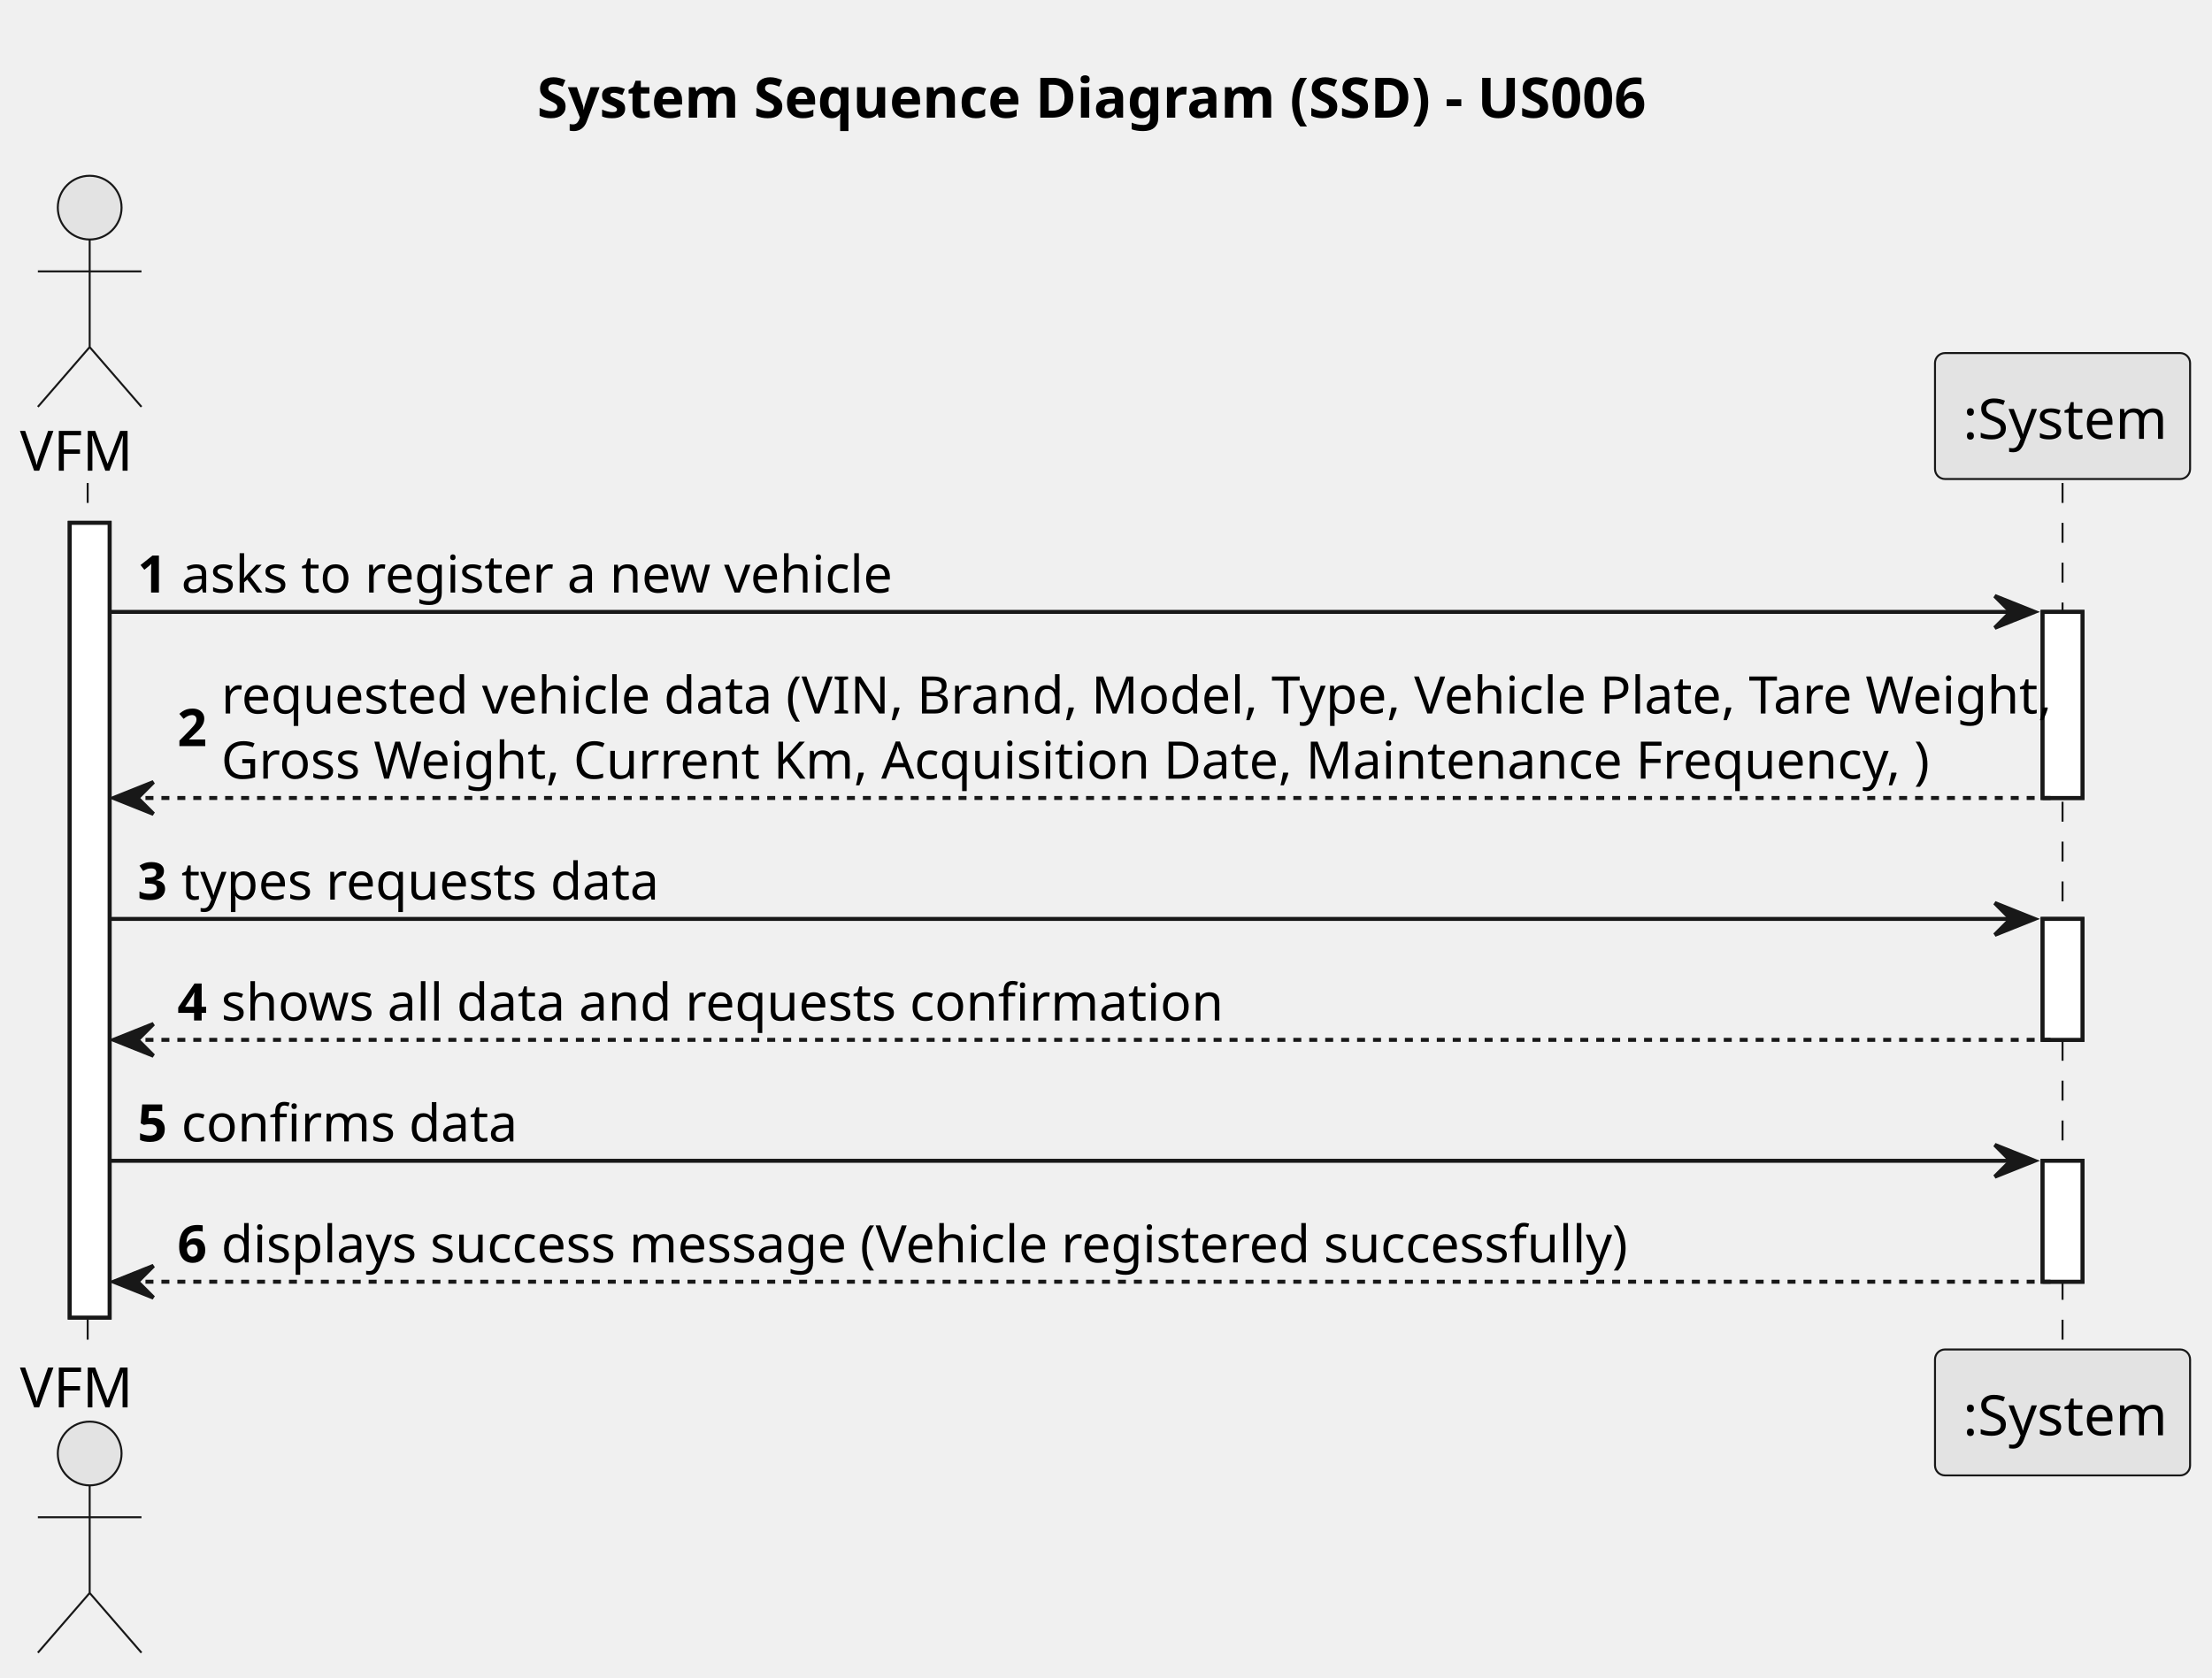
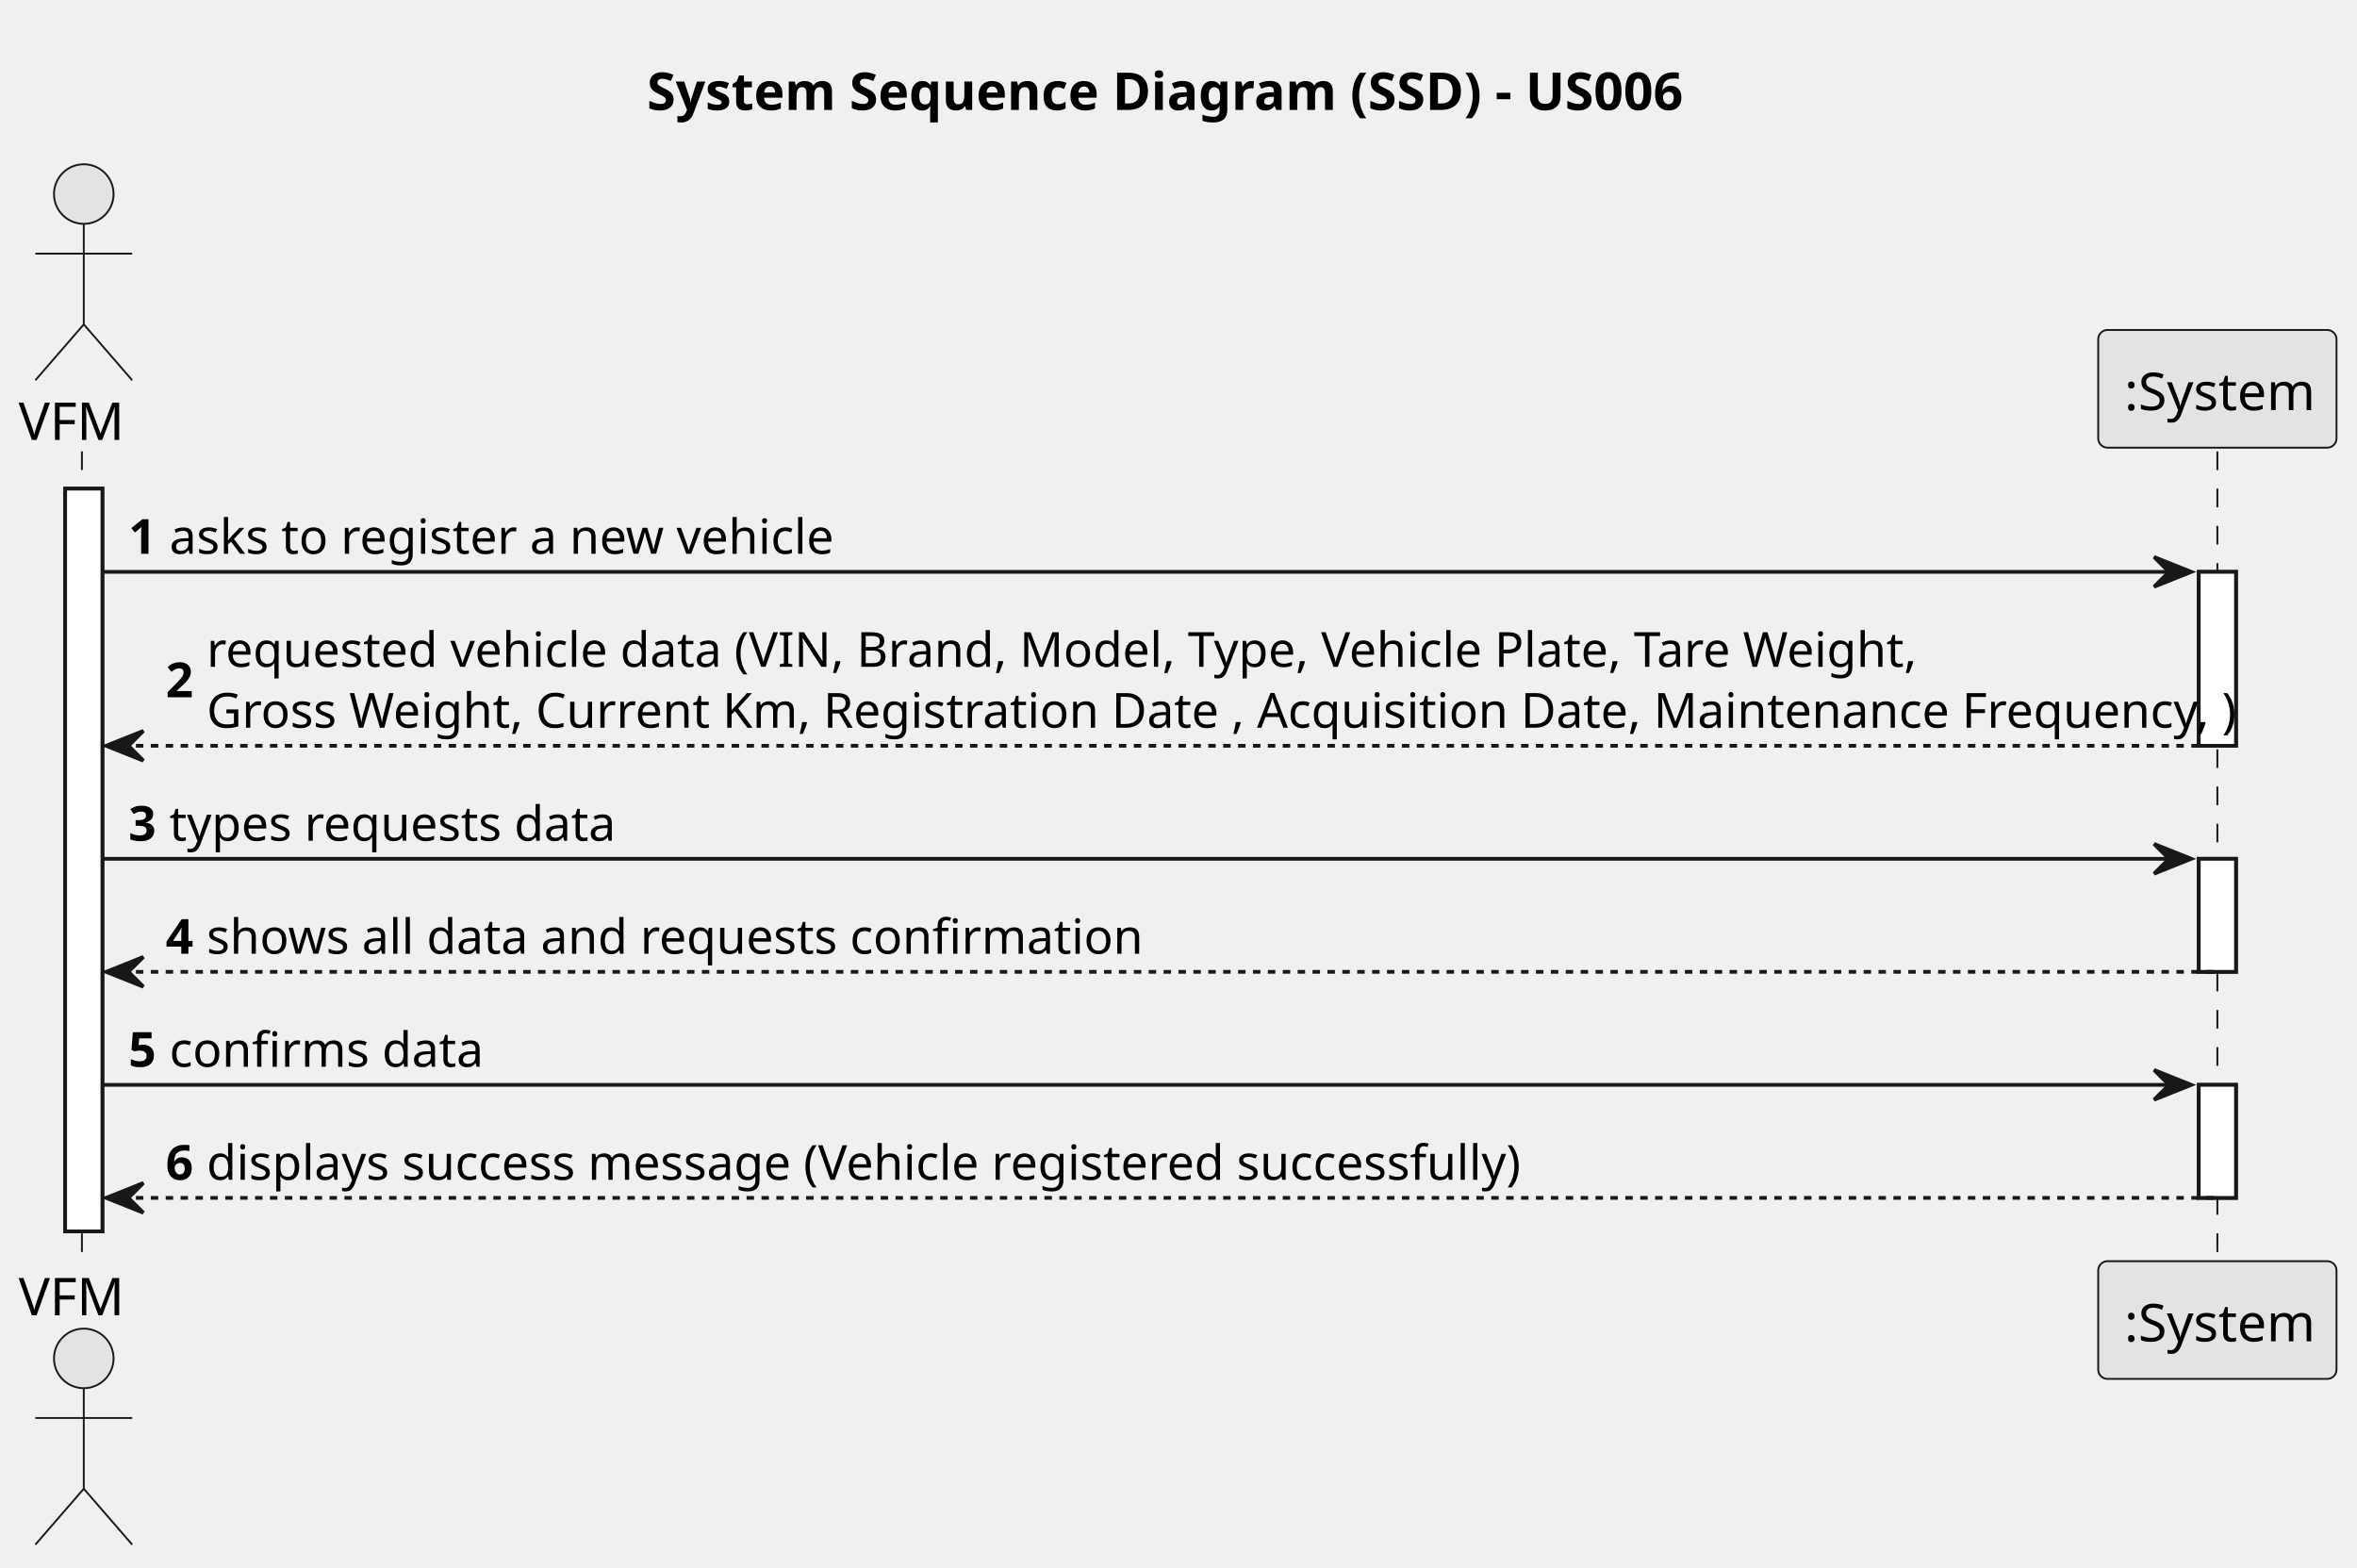
- <svg xmlns="http://www.w3.org/2000/svg" contentStyleType="text/css" height="421px" preserveAspectRatio="none" style="width:555px;height:421px;background:#FFFFFF;" version="1.1" viewBox="0 0 555 421" width="555px" zoomAndPan="magnify">
+ <svg xmlns="http://www.w3.org/2000/svg" contentStyleType="text/css" height="421px" preserveAspectRatio="none" style="width:633px;height:421px;background:#FFFFFF;" version="1.1" viewBox="0 0 633 421" width="633px" zoomAndPan="magnify">
  <defs />
  <g>
-     <text fill="#000000" font-family="sans-serif" font-size="14" font-weight="bold" lengthAdjust="spacing" textLength="284" x="134.75" y="29.533">System Sequence Diagram (SSD) - US006</text>
+     <text fill="#000000" font-family="sans-serif" font-size="14" font-weight="bold" lengthAdjust="spacing" textLength="284" x="173.75" y="29.533">System Sequence Diagram (SSD) - US006</text>
    <rect fill="#FFFFFF" height="199.461" style="stroke:#181818;stroke-width:1.0;" width="10" x="17.5" y="131.219" />
-     <rect fill="#FFFFFF" height="46.703" style="stroke:#181818;stroke-width:1.0;" width="10" x="512.5" y="153.57" />
-     <rect fill="#FFFFFF" height="30.352" style="stroke:#181818;stroke-width:1.0;" width="10" x="512.5" y="230.625" />
-     <rect fill="#FFFFFF" height="30.352" style="stroke:#181818;stroke-width:1.0;" width="10" x="512.5" y="291.328" />
+     <rect fill="#FFFFFF" height="46.703" style="stroke:#181818;stroke-width:1.0;" width="10" x="590.5" y="153.57" />
+     <rect fill="#FFFFFF" height="30.352" style="stroke:#181818;stroke-width:1.0;" width="10" x="590.5" y="230.625" />
+     <rect fill="#FFFFFF" height="30.352" style="stroke:#181818;stroke-width:1.0;" width="10" x="590.5" y="291.328" />
    <line style="stroke:#181818;stroke-width:0.5;stroke-dasharray:5.0,5.0;" x1="22" x2="22" y1="121.219" y2="339.68" />
-     <line style="stroke:#181818;stroke-width:0.5;stroke-dasharray:5.0,5.0;" x1="517.5" x2="517.5" y1="121.219" y2="339.68" />
+     <line style="stroke:#181818;stroke-width:0.5;stroke-dasharray:5.0,5.0;" x1="595.5" x2="595.5" y1="121.219" y2="339.68" />
    <text fill="#000000" font-family="sans-serif" font-size="14" lengthAdjust="spacing" textLength="29" x="5" y="118.143">VFM</text>
    <ellipse cx="22.5" cy="52.109" fill="#E3E3E3" rx="8" ry="8" style="stroke:#181818;stroke-width:0.5;" />
    <path d="M22.5,60.109 L22.5,87.109 M9.5,68.109 L35.5,68.109 M22.5,87.109 L9.5,102.109 M22.5,87.109 L35.5,102.109 " fill="none" style="stroke:#181818;stroke-width:0.5;" />
    <text fill="#000000" font-family="sans-serif" font-size="14" lengthAdjust="spacing" textLength="29" x="5" y="353.213">VFM</text>
    <ellipse cx="22.5" cy="364.789" fill="#E3E3E3" rx="8" ry="8" style="stroke:#181818;stroke-width:0.5;" />
    <path d="M22.5,372.789 L22.5,399.789 M9.5,380.789 L35.5,380.789 M22.5,399.789 L9.5,414.789 M22.5,399.789 L35.5,414.789 " fill="none" style="stroke:#181818;stroke-width:0.5;" />
-     <rect fill="#E3E3E3" height="31.609" rx="2.5" ry="2.5" style="stroke:#181818;stroke-width:0.5;" width="64" x="485.5" y="88.609" />
-     <text fill="#000000" font-family="sans-serif" font-size="14" lengthAdjust="spacing" textLength="50" x="492.5" y="110.143">:System</text>
-     <rect fill="#E3E3E3" height="31.609" rx="2.5" ry="2.5" style="stroke:#181818;stroke-width:0.5;" width="64" x="485.5" y="338.68" />
-     <text fill="#000000" font-family="sans-serif" font-size="14" lengthAdjust="spacing" textLength="50" x="492.5" y="360.213">:System</text>
+     <rect fill="#E3E3E3" height="31.609" rx="2.5" ry="2.5" style="stroke:#181818;stroke-width:0.5;" width="64" x="563.5" y="88.609" />
+     <text fill="#000000" font-family="sans-serif" font-size="14" lengthAdjust="spacing" textLength="50" x="570.5" y="110.143">:System</text>
+     <rect fill="#E3E3E3" height="31.609" rx="2.5" ry="2.5" style="stroke:#181818;stroke-width:0.5;" width="64" x="563.5" y="338.68" />
+     <text fill="#000000" font-family="sans-serif" font-size="14" lengthAdjust="spacing" textLength="50" x="570.5" y="360.213">:System</text>
    <rect fill="#FFFFFF" height="199.461" style="stroke:#181818;stroke-width:1.0;" width="10" x="17.5" y="131.219" />
-     <rect fill="#FFFFFF" height="46.703" style="stroke:#181818;stroke-width:1.0;" width="10" x="512.5" y="153.57" />
-     <rect fill="#FFFFFF" height="30.352" style="stroke:#181818;stroke-width:1.0;" width="10" x="512.5" y="230.625" />
-     <rect fill="#FFFFFF" height="30.352" style="stroke:#181818;stroke-width:1.0;" width="10" x="512.5" y="291.328" />
-     <polygon fill="#181818" points="500.5,149.57,510.5,153.57,500.5,157.57,504.5,153.57" style="stroke:#181818;stroke-width:1.0;" />
-     <line style="stroke:#181818;stroke-width:1.0;" x1="27.5" x2="506.5" y1="153.57" y2="153.57" />
+     <rect fill="#FFFFFF" height="46.703" style="stroke:#181818;stroke-width:1.0;" width="10" x="590.5" y="153.57" />
+     <rect fill="#FFFFFF" height="30.352" style="stroke:#181818;stroke-width:1.0;" width="10" x="590.5" y="230.625" />
+     <rect fill="#FFFFFF" height="30.352" style="stroke:#181818;stroke-width:1.0;" width="10" x="590.5" y="291.328" />
+     <polygon fill="#181818" points="578.5,149.57,588.5,153.57,578.5,157.57,582.5,153.57" style="stroke:#181818;stroke-width:1.0;" />
+     <line style="stroke:#181818;stroke-width:1.0;" x1="27.5" x2="584.5" y1="153.57" y2="153.57" />
    <text fill="#000000" font-family="sans-serif" font-size="13" font-weight="bold" lengthAdjust="spacing" textLength="7" x="34.5" y="148.714">1</text>
    <text fill="#000000" font-family="sans-serif" font-size="13" lengthAdjust="spacing" textLength="171" x="45.5" y="148.714">asks to register a new vehicle</text>
    <polygon fill="#181818" points="38.5,196.273,28.5,200.273,38.5,204.273,34.5,200.273" style="stroke:#181818;stroke-width:1.0;" />
-     <line style="stroke:#181818;stroke-width:1.0;stroke-dasharray:2.0,2.0;" x1="32.5" x2="516.5" y1="200.273" y2="200.273" />
+     <line style="stroke:#181818;stroke-width:1.0;stroke-dasharray:2.0,2.0;" x1="32.5" x2="594.5" y1="200.273" y2="200.273" />
    <text fill="#000000" font-family="sans-serif" font-size="13" font-weight="bold" lengthAdjust="spacing" textLength="7" x="44.5" y="187.241">2</text>
    <text fill="#000000" font-family="sans-serif" font-size="13" lengthAdjust="spacing" textLength="446" x="55.5" y="179.065">requested vehicle data (VIN, Brand, Model, Type, Vehicle Plate, Tare Weight,</text>
-     <text fill="#000000" font-family="sans-serif" font-size="13" lengthAdjust="spacing" textLength="416" x="55.5" y="195.417">Gross Weight, Current Km, Acquisition Date, Maintenance Frequency, )</text>
-     <polygon fill="#181818" points="500.5,226.625,510.5,230.625,500.5,234.625,504.5,230.625" style="stroke:#181818;stroke-width:1.0;" />
-     <line style="stroke:#181818;stroke-width:1.0;" x1="27.5" x2="506.5" y1="230.625" y2="230.625" />
+     <text fill="#000000" font-family="sans-serif" font-size="13" lengthAdjust="spacing" textLength="528" x="55.5" y="195.417">Gross Weight, Current Km, Registration Date , Acquisition Date, Maintenance Frequency, )</text>
+     <polygon fill="#181818" points="578.5,226.625,588.5,230.625,578.5,234.625,582.5,230.625" style="stroke:#181818;stroke-width:1.0;" />
+     <line style="stroke:#181818;stroke-width:1.0;" x1="27.5" x2="584.5" y1="230.625" y2="230.625" />
    <text fill="#000000" font-family="sans-serif" font-size="13" font-weight="bold" lengthAdjust="spacing" textLength="7" x="34.5" y="225.769">3</text>
    <text fill="#000000" font-family="sans-serif" font-size="13" lengthAdjust="spacing" textLength="115" x="45.5" y="225.769">types requests data</text>
    <polygon fill="#181818" points="38.5,256.977,28.5,260.977,38.5,264.977,34.5,260.977" style="stroke:#181818;stroke-width:1.0;" />
-     <line style="stroke:#181818;stroke-width:1.0;stroke-dasharray:2.0,2.0;" x1="32.5" x2="516.5" y1="260.977" y2="260.977" />
+     <line style="stroke:#181818;stroke-width:1.0;stroke-dasharray:2.0,2.0;" x1="32.5" x2="594.5" y1="260.977" y2="260.977" />
    <text fill="#000000" font-family="sans-serif" font-size="13" font-weight="bold" lengthAdjust="spacing" textLength="7" x="44.5" y="256.12">4</text>
    <text fill="#000000" font-family="sans-serif" font-size="13" lengthAdjust="spacing" textLength="236" x="55.5" y="256.12">shows all data and requests confirmation</text>
-     <polygon fill="#181818" points="500.5,287.328,510.5,291.328,500.5,295.328,504.5,291.328" style="stroke:#181818;stroke-width:1.0;" />
-     <line style="stroke:#181818;stroke-width:1.0;" x1="27.5" x2="506.5" y1="291.328" y2="291.328" />
+     <polygon fill="#181818" points="578.5,287.328,588.5,291.328,578.5,295.328,582.5,291.328" style="stroke:#181818;stroke-width:1.0;" />
+     <line style="stroke:#181818;stroke-width:1.0;" x1="27.5" x2="584.5" y1="291.328" y2="291.328" />
    <text fill="#000000" font-family="sans-serif" font-size="13" font-weight="bold" lengthAdjust="spacing" textLength="7" x="34.5" y="286.472">5</text>
    <text fill="#000000" font-family="sans-serif" font-size="13" lengthAdjust="spacing" textLength="78" x="45.5" y="286.472">confirms data</text>
    <polygon fill="#181818" points="38.5,317.68,28.5,321.68,38.5,325.68,34.5,321.68" style="stroke:#181818;stroke-width:1.0;" />
-     <line style="stroke:#181818;stroke-width:1.0;stroke-dasharray:2.0,2.0;" x1="32.5" x2="516.5" y1="321.68" y2="321.68" />
+     <line style="stroke:#181818;stroke-width:1.0;stroke-dasharray:2.0,2.0;" x1="32.5" x2="594.5" y1="321.68" y2="321.68" />
    <text fill="#000000" font-family="sans-serif" font-size="13" font-weight="bold" lengthAdjust="spacing" textLength="7" x="44.5" y="316.823">6</text>
    <text fill="#000000" font-family="sans-serif" font-size="13" lengthAdjust="spacing" textLength="350" x="55.5" y="316.823">displays success message (Vehicle registered successfully)</text>
  </g>
</svg>
